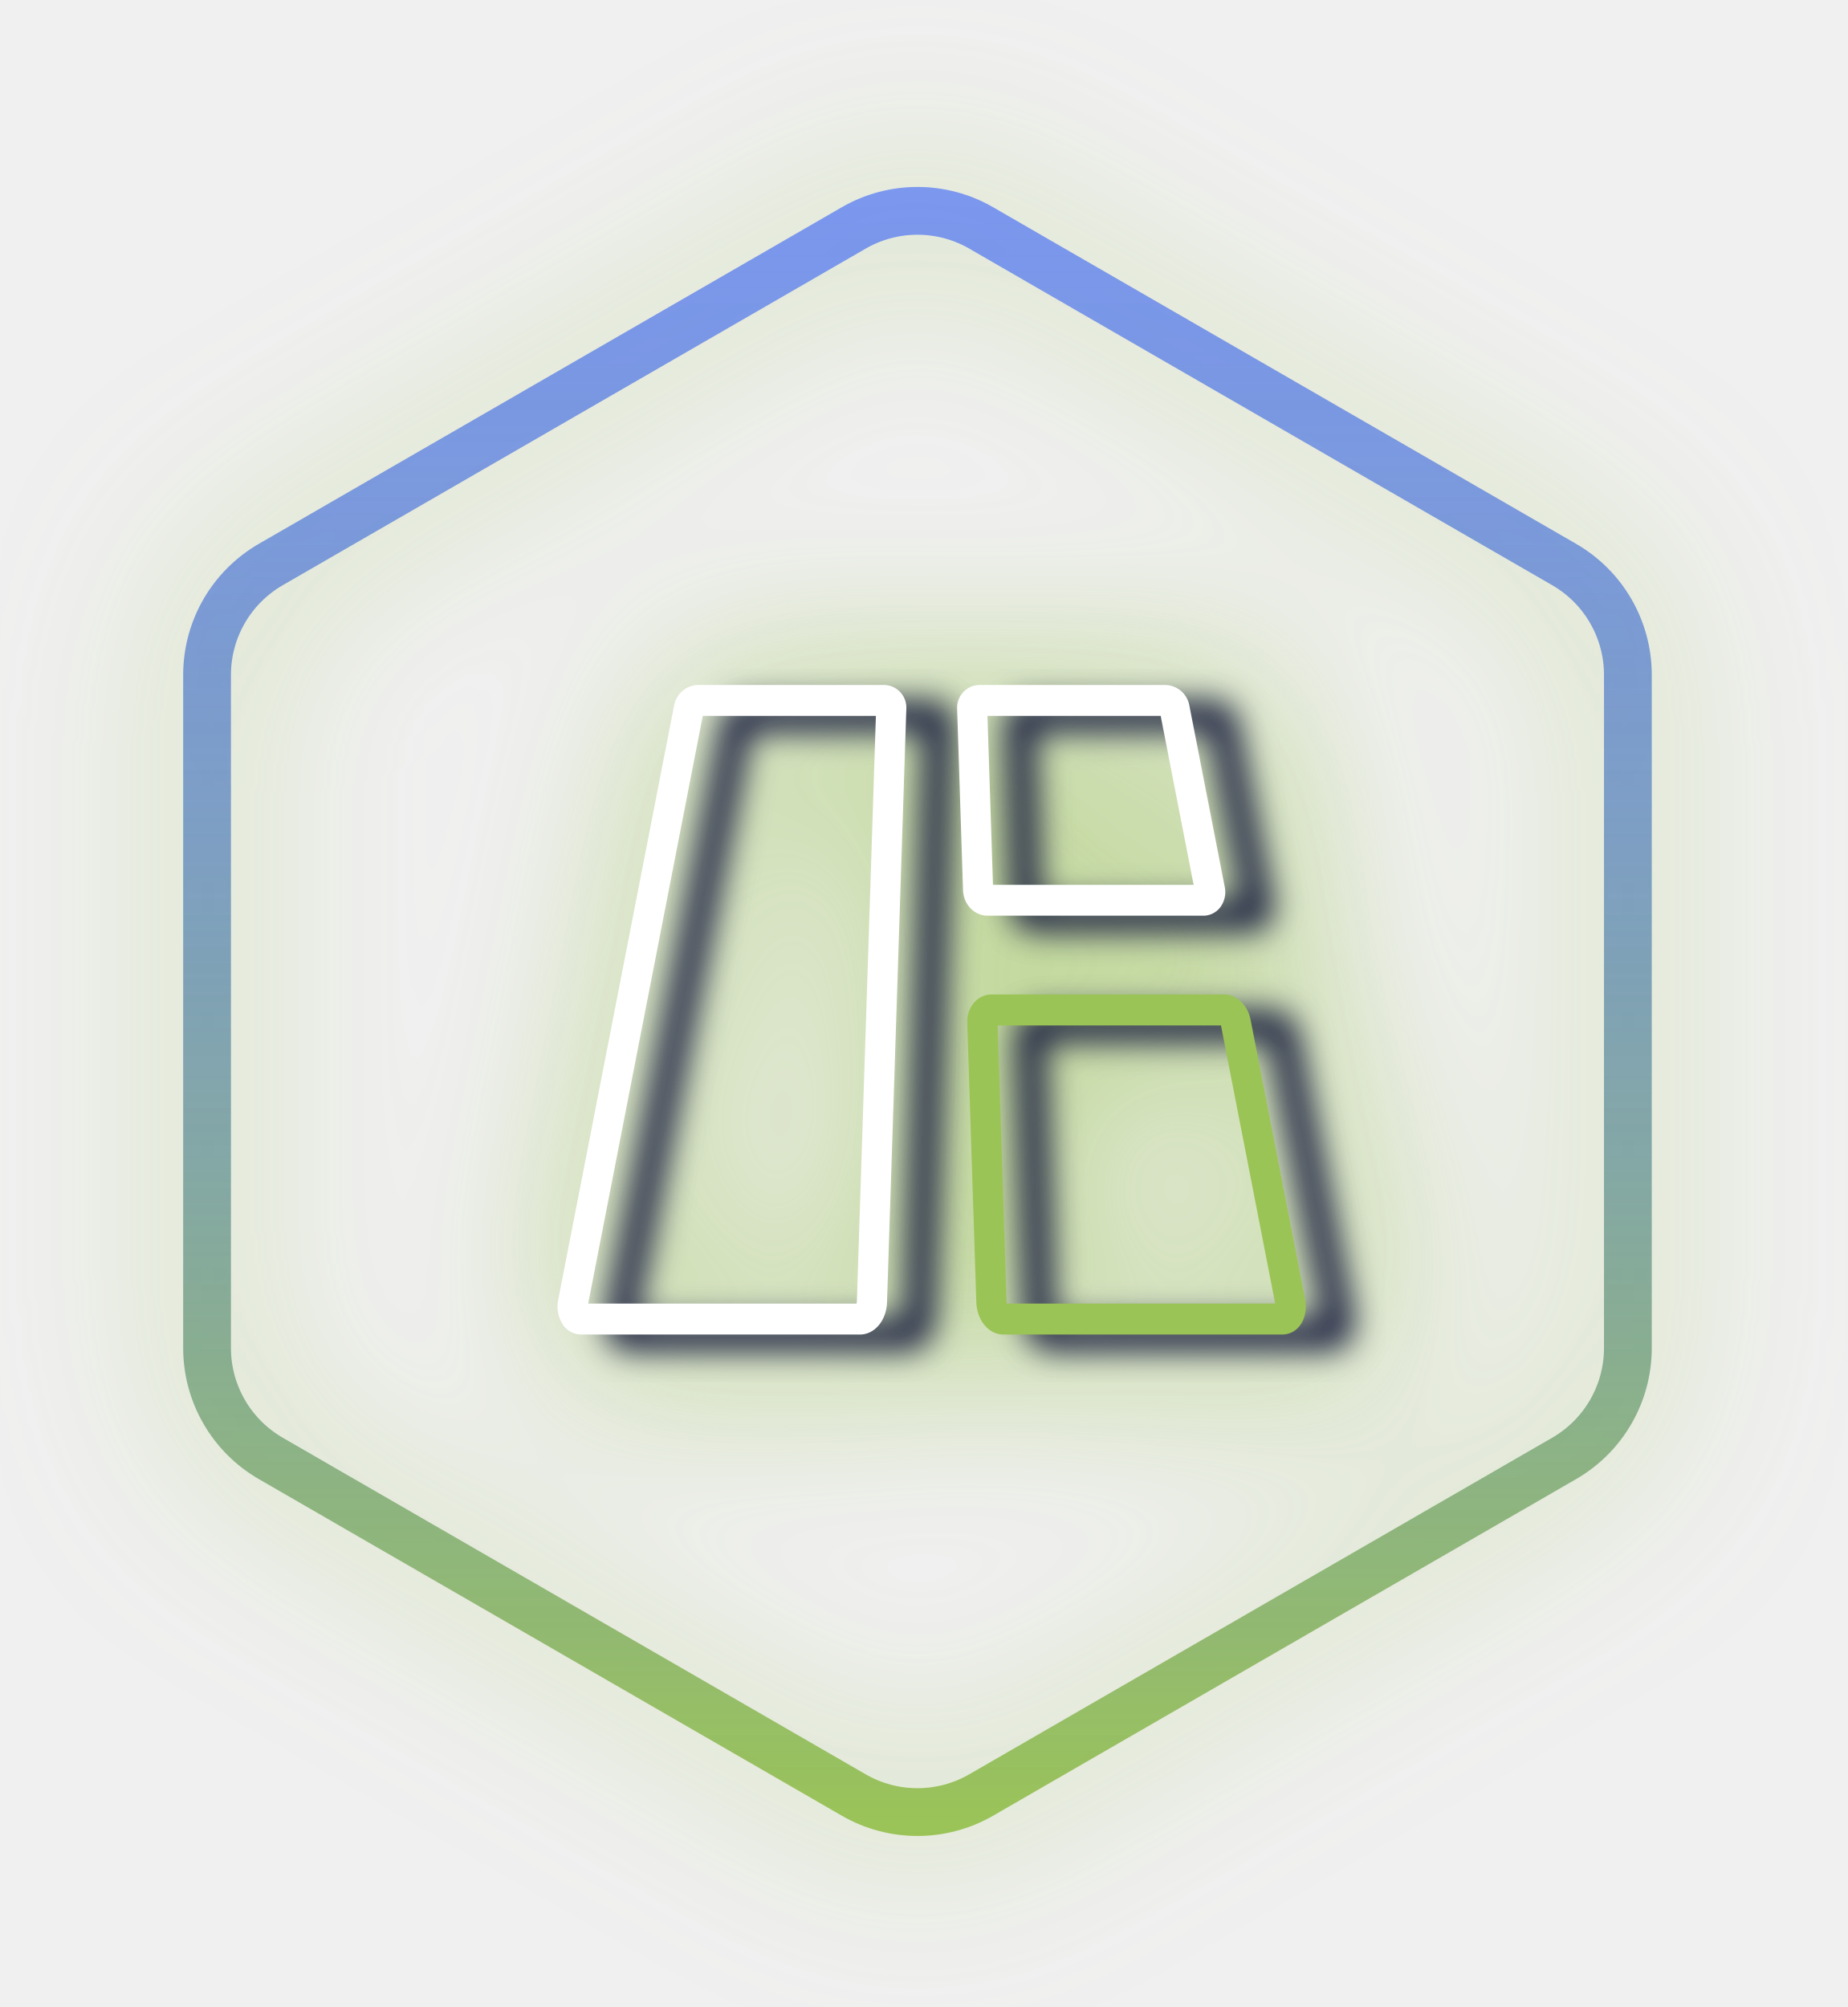
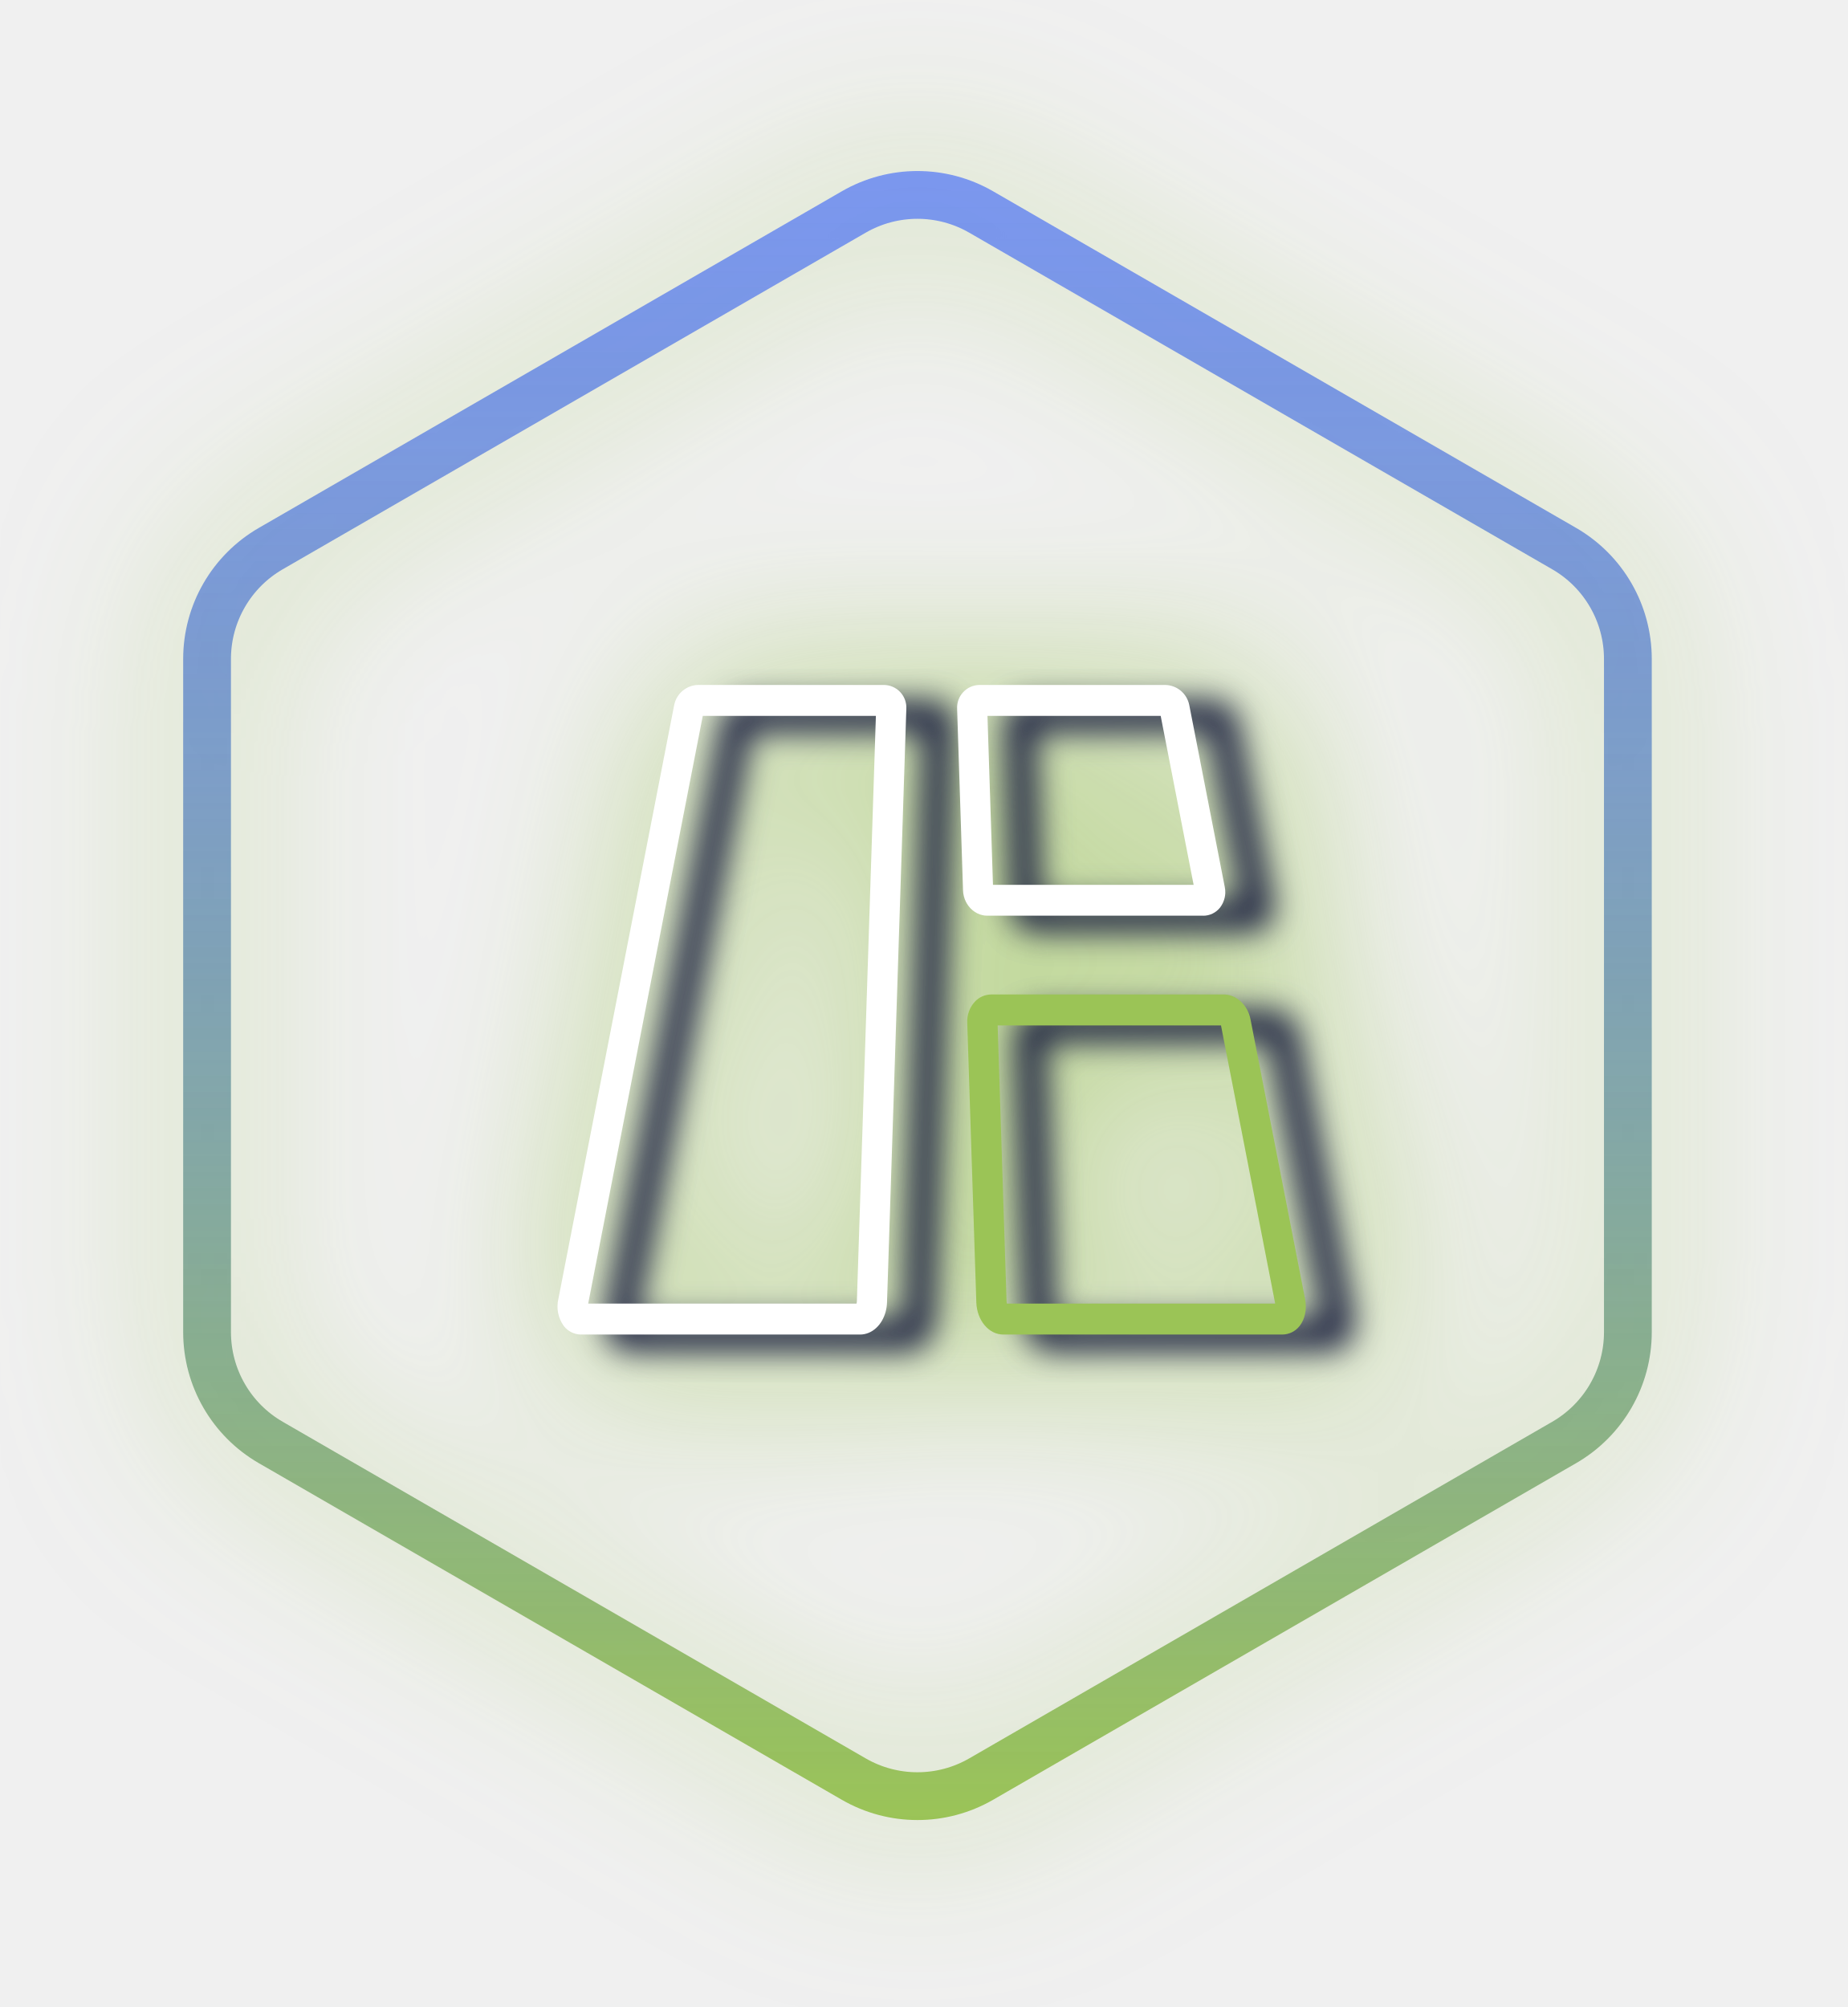
<svg xmlns="http://www.w3.org/2000/svg" width="116" height="126" viewBox="0 0 116 126" fill="none">
  <g clip-path="url(#clip0)">
    <g filter="url(#filter0_d)">
-       <path fill-rule="evenodd" clip-rule="evenodd" d="M53.6 14.309C56.075 12.88 59.125 12.88 61.6 14.309L98.201 35.441C100.676 36.87 102.201 39.511 102.201 42.369V84.631C102.201 87.489 100.676 90.13 98.201 91.559L61.6 112.691C59.125 114.12 56.075 114.12 53.6 112.691L17 91.559C14.525 90.13 13 87.489 13 84.631V42.369C13 39.511 14.525 36.87 17 35.441L53.6 14.309Z" stroke="url(#paint0_linear)" stroke-width="3" />
+       <path fill-rule="evenodd" clip-rule="evenodd" d="M53.6 13.309C56.075 11.88 59.125 11.88 61.6 13.309L98.201 34.441C100.676 35.87 102.201 38.511 102.201 41.369V83.631C102.201 86.489 100.676 89.13 98.201 90.559L61.6 111.691C59.125 113.12 56.075 113.12 53.6 111.691L17 90.559C14.525 89.13 13 86.489 13 83.631V41.369C13 38.511 14.525 35.87 17 34.441L53.6 13.309Z" stroke="url(#paint0_linear)" stroke-width="3" />
      <g filter="url(#filter1_d)">
        <path fill-rule="evenodd" clip-rule="evenodd" d="M56.901 44.492C56.911 44.301 56.881 44.11 56.815 43.93C56.749 43.75 56.647 43.586 56.516 43.447C56.385 43.307 56.227 43.196 56.051 43.119C55.876 43.042 55.687 43.002 55.496 43H43.817C43.461 43.011 43.119 43.143 42.848 43.374C42.577 43.605 42.392 43.921 42.325 44.271L35.058 81.536C34.987 81.829 34.981 82.134 35.04 82.43C35.098 82.725 35.22 83.005 35.397 83.249C35.526 83.414 35.691 83.549 35.88 83.641C36.068 83.734 36.275 83.782 36.485 83.783H53.997C54.745 83.783 55.381 83.186 55.604 82.346C55.652 82.164 55.681 81.971 55.688 81.77C55.688 81.767 55.688 81.763 55.688 81.76L56.901 44.492ZM61.053 57.139C61.236 57.293 61.452 57.404 61.685 57.455C61.78 57.476 61.878 57.487 61.979 57.487H75.537L75.54 57.49C75.743 57.49 75.944 57.444 76.127 57.355C76.31 57.266 76.471 57.137 76.597 56.978C76.737 56.795 76.836 56.584 76.887 56.358C76.906 56.276 76.918 56.192 76.923 56.108C76.923 56.105 76.923 56.103 76.924 56.101C76.925 56.083 76.925 56.065 76.926 56.047C76.929 55.922 76.917 55.797 76.891 55.675L74.666 44.271C74.598 43.92 74.413 43.603 74.141 43.372C73.868 43.141 73.525 43.01 73.168 43H61.492C61.301 43.003 61.112 43.044 60.938 43.121C60.763 43.198 60.606 43.31 60.475 43.449C60.344 43.588 60.242 43.752 60.176 43.931C60.11 44.11 60.081 44.301 60.09 44.492L60.461 55.899C60.478 56.401 60.708 56.848 61.053 57.139ZM74.938 55.55L72.87 44.943H61.995L62.34 55.547L62.347 55.55H74.938ZM53.773 81.84C53.775 81.835 53.776 81.83 53.777 81.825C53.781 81.811 53.784 81.797 53.786 81.783C53.791 81.758 53.794 81.732 53.795 81.707C53.795 81.704 53.795 81.701 53.796 81.698C53.796 81.698 53.796 81.697 53.796 81.696L54.99 44.943H44.121L36.927 81.84H53.773Z" fill="white" />
        <path d="M80.504 83.783H62.989C62.077 83.783 61.331 82.893 61.295 81.76L60.725 64.2C60.704 63.72 60.873 63.25 61.196 62.894C61.329 62.749 61.49 62.634 61.67 62.554C61.849 62.475 62.043 62.434 62.24 62.433H76.838C77.62 62.433 78.334 63.096 78.506 63.979L81.932 81.536C82.06 82.192 81.932 82.817 81.589 83.249C81.46 83.414 81.296 83.548 81.108 83.64C80.92 83.733 80.714 83.782 80.504 83.783ZM63.213 81.84H80.059L76.656 64.376H62.634L63.194 81.696C63.194 81.744 63.203 81.792 63.216 81.84H63.213Z" fill="#9BC456" />
      </g>
    </g>
  </g>
  <defs>
    <filter id="filter0_d" x="0" y="-2" width="116" height="130" filterUnits="userSpaceOnUse" color-interpolation-filters="sRGB">
      <feFlood flood-opacity="0" result="BackgroundImageFix" />
-       <feColorMatrix in="SourceAlpha" type="matrix" values="0 0 0 0 0 0 0 0 0 0 0 0 0 0 0 0 0 0 127 0" />
+       <feColorMatrix in="SourceAlpha" type="matrix" values="0 0 0 0 0 0 0 0 0 0 0 0 0 0 0 0 0 0 127 0" result="hardAlpha" />
      <feOffset />
      <feGaussianBlur stdDeviation="5.5" />
      <feColorMatrix type="matrix" values="0 0 0 0 0.608 0 0 0 0 0.769 0 0 0 0 0.337 0 0 0 0.59 0" />
      <feBlend mode="normal" in2="BackgroundImageFix" result="effect1_dropShadow" />
      <feBlend mode="normal" in="SourceGraphic" in2="effect1_dropShadow" result="shape" />
    </filter>
    <filter id="filter1_d" x="35" y="42" width="51.981" height="44.783" filterUnits="userSpaceOnUse" color-interpolation-filters="sRGB">
      <feFlood flood-opacity="0" result="BackgroundImageFix" />
-       <feColorMatrix in="SourceAlpha" type="matrix" values="0 0 0 0 0 0 0 0 0 0 0 0 0 0 0 0 0 0 127 0" />
+       <feColorMatrix in="SourceAlpha" type="matrix" values="0 0 0 0 0 0 0 0 0 0 0 0 0 0 0 0 0 0 127 0" result="hardAlpha" />
      <feOffset dx="3" dy="1" />
      <feGaussianBlur stdDeviation="1" />
      <feColorMatrix type="matrix" values="0 0 0 0 0.118 0 0 0 0 0.137 0 0 0 0 0.255 0 0 0 1 0" />
      <feBlend mode="normal" in2="BackgroundImageFix" result="effect1_dropShadow" />
      <feBlend mode="normal" in="SourceGraphic" in2="effect1_dropShadow" result="shape" />
    </filter>
-     <linearGradient id="paint0_linear" x1="57.6" y1="115.5" x2="57.6" y2="12.5" gradientUnits="userSpaceOnUse">
+     <linearGradient id="paint0_linear" x1="57.6" y1="114.5" x2="57.6" y2="11.5" gradientUnits="userSpaceOnUse">
      <stop stop-color="#9BC456" />
      <stop offset="1" stop-color="#345FFA" stop-opacity="0.6" />
    </linearGradient>
    <clipPath id="clip0">
      <rect width="116" height="126" fill="white" />
    </clipPath>
  </defs>
</svg>
